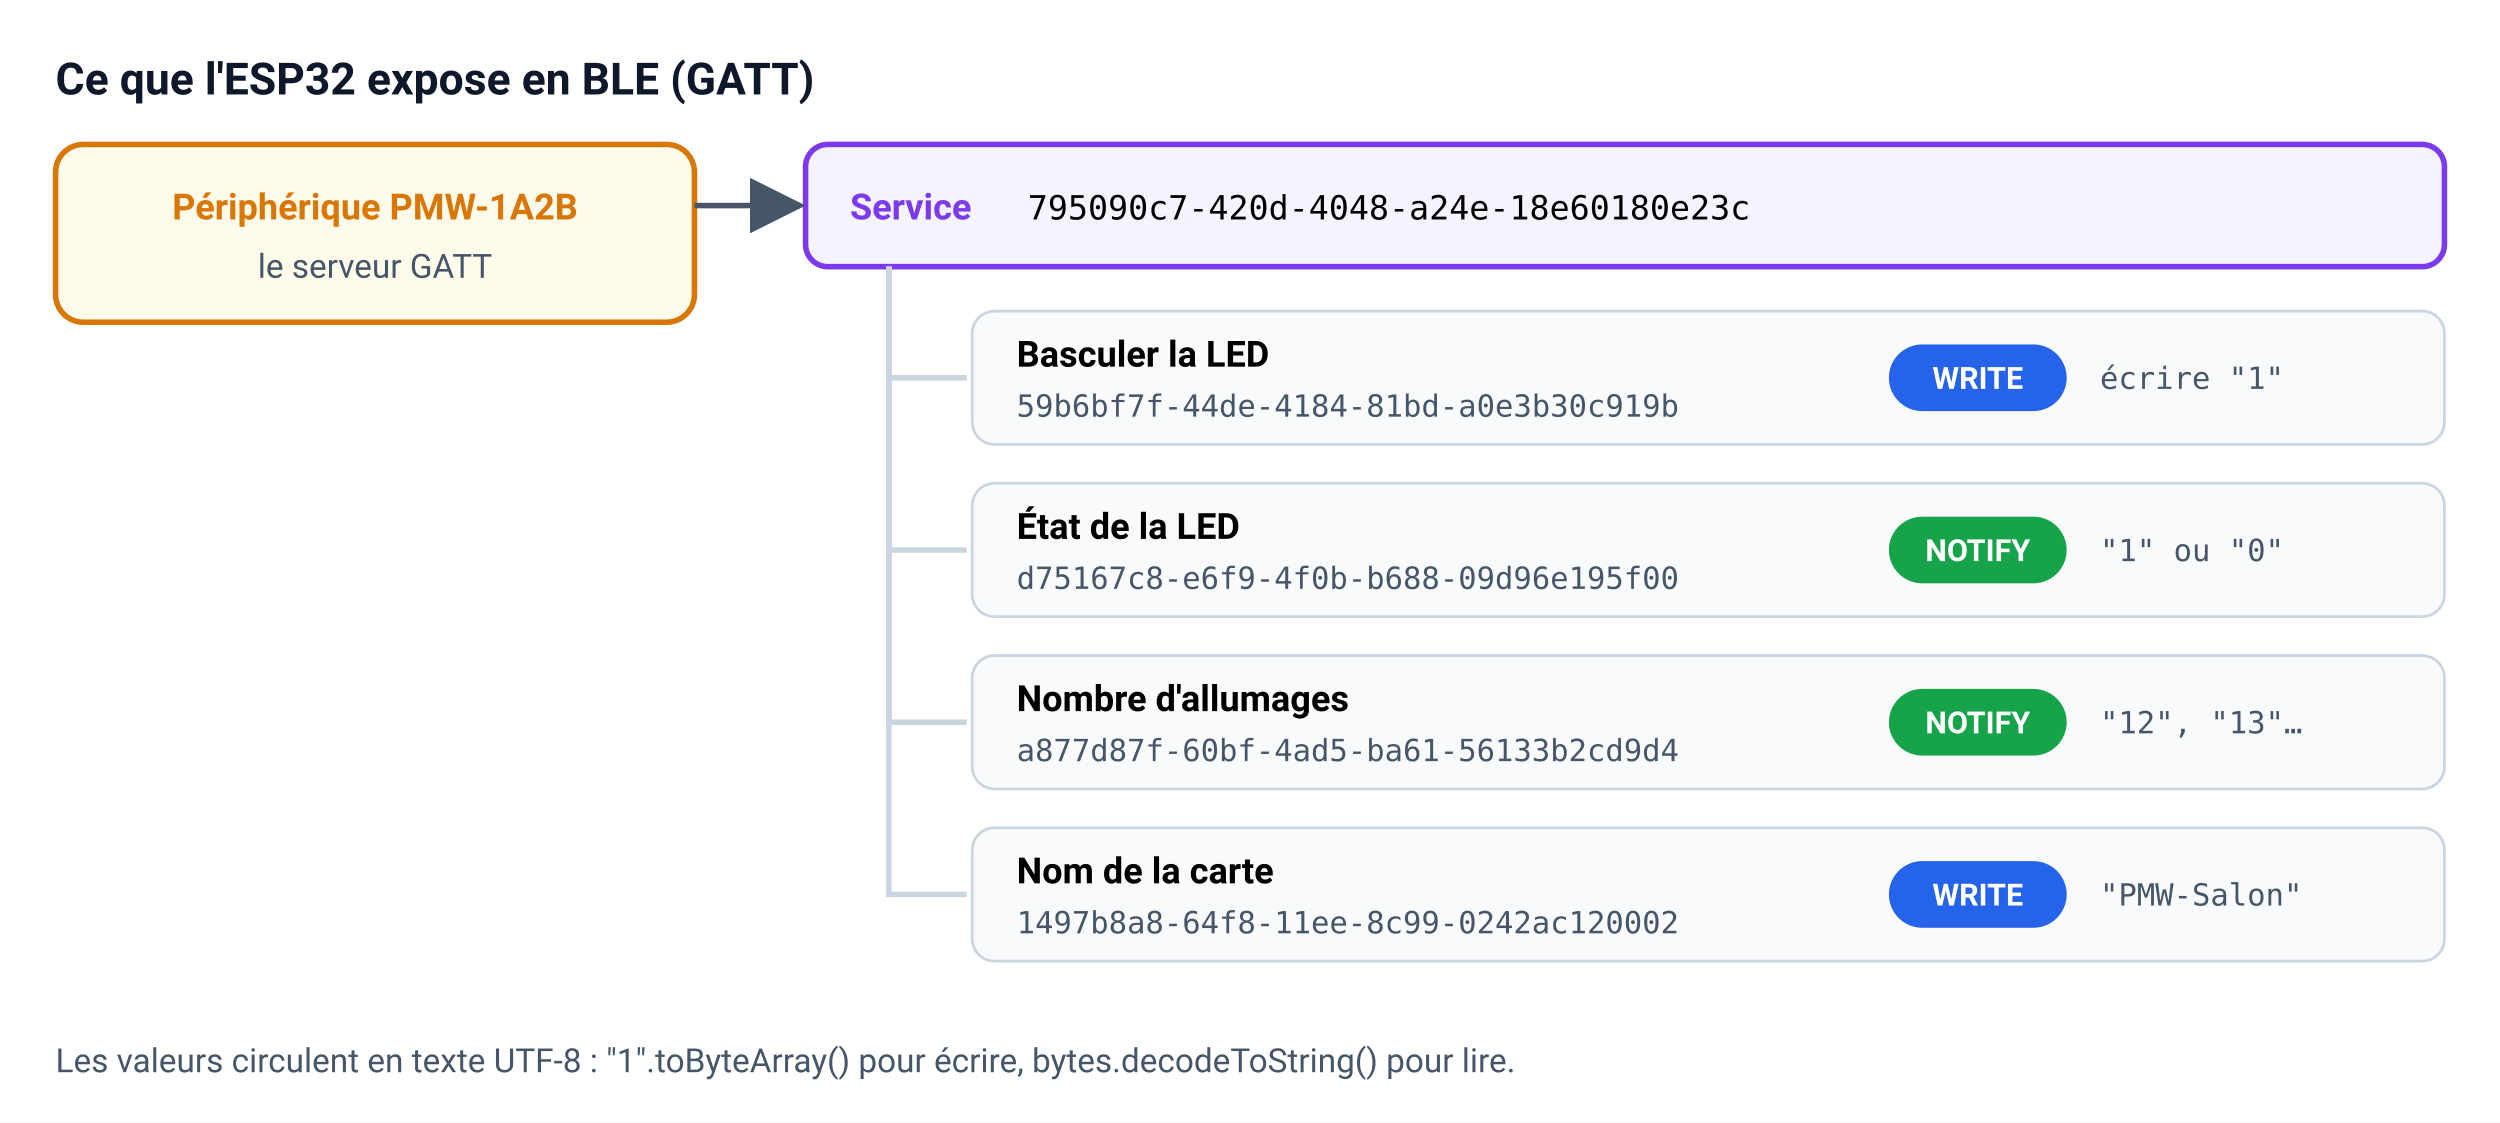
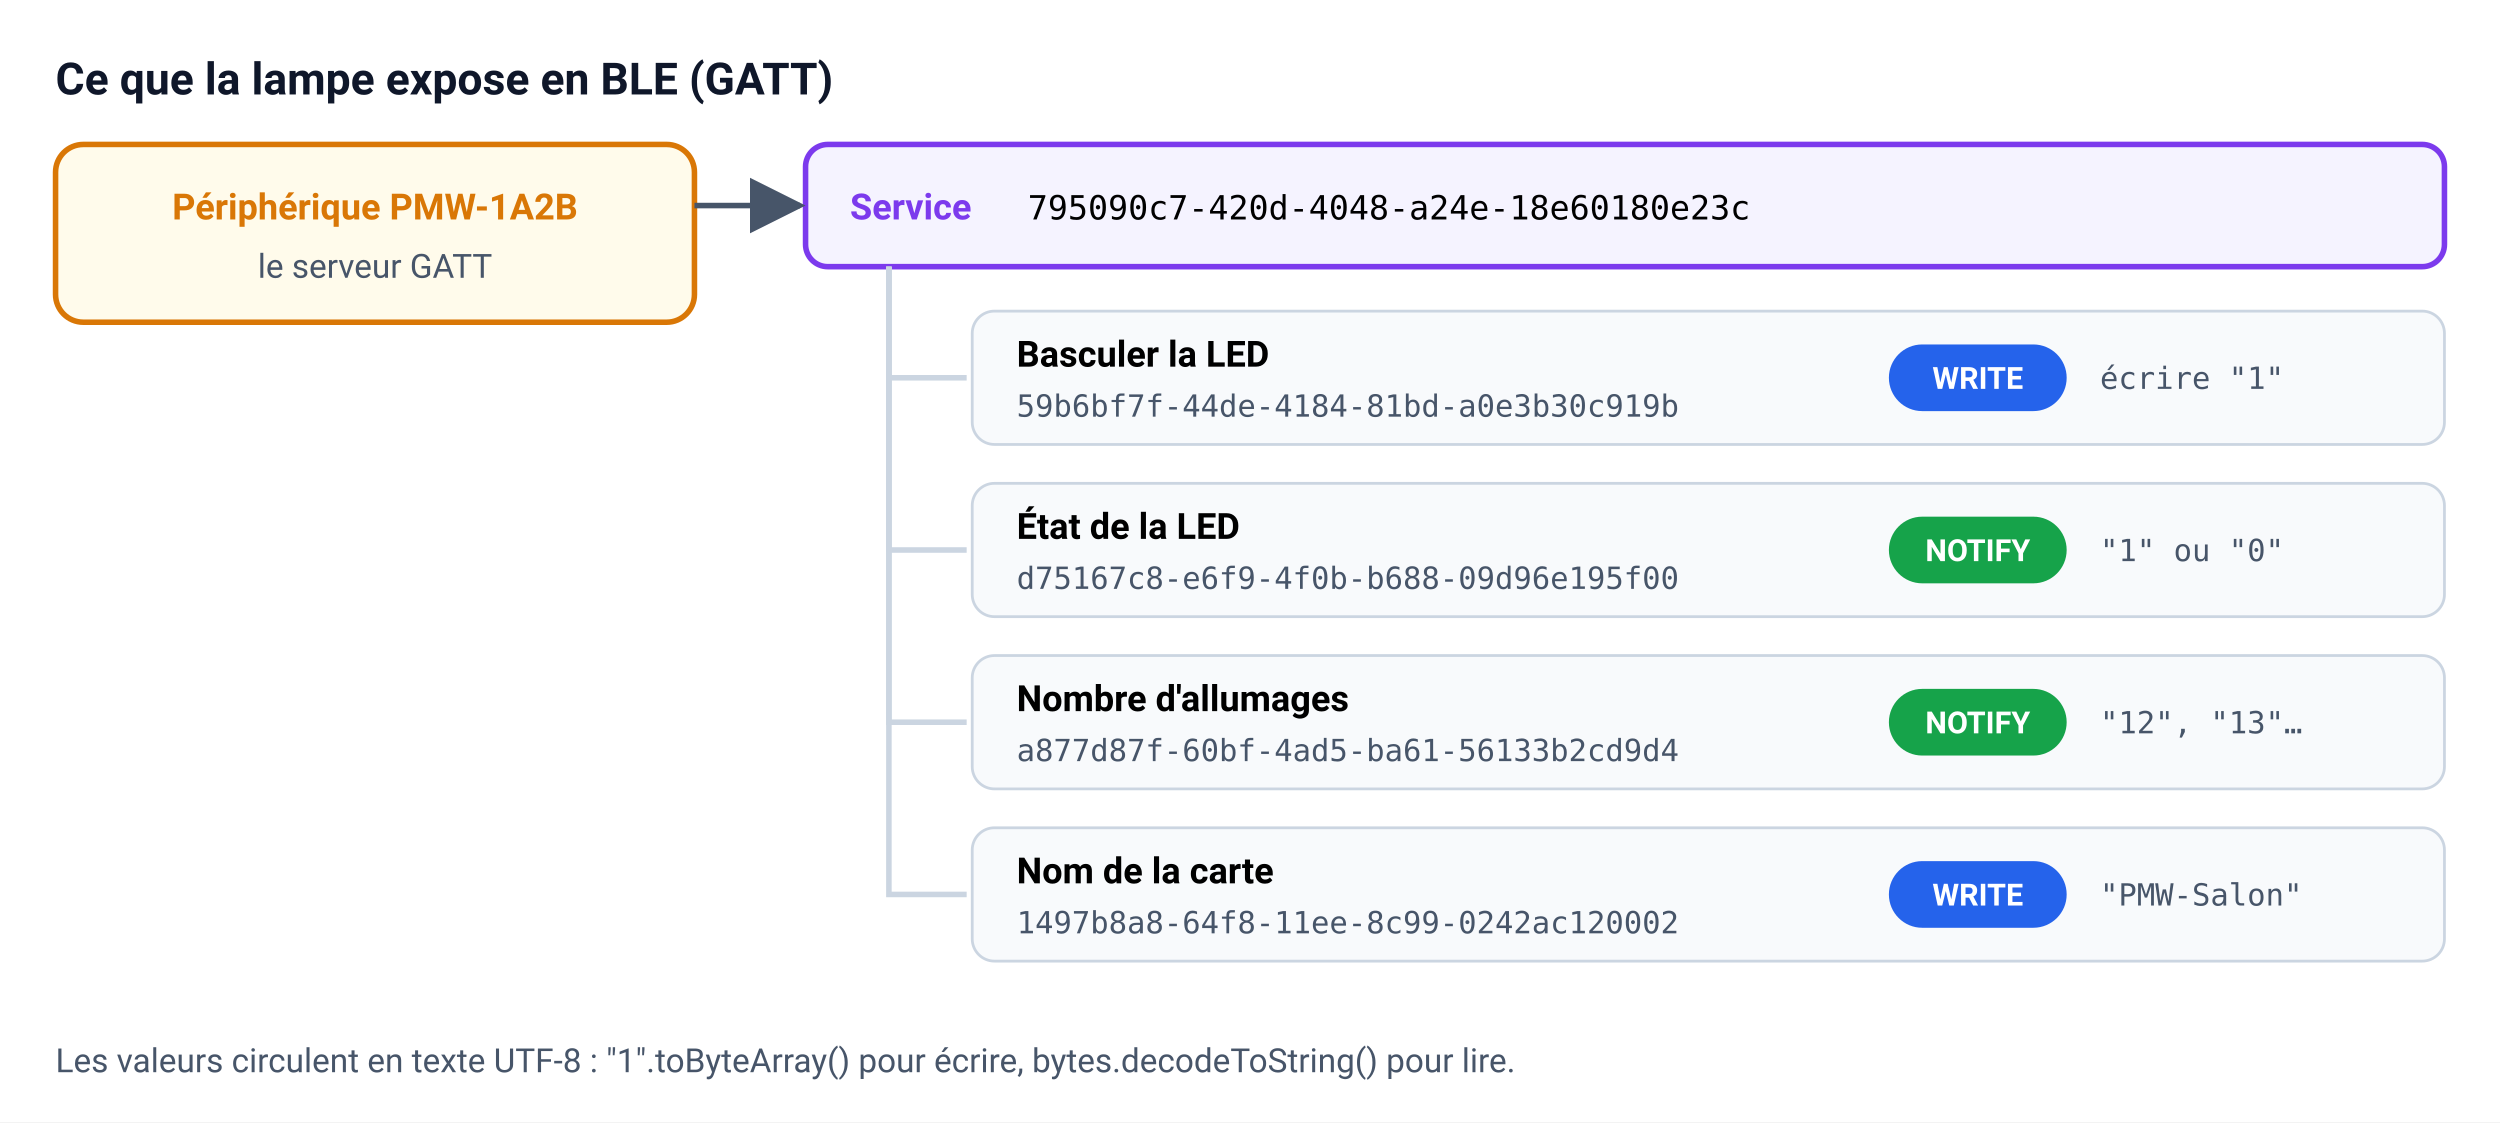
<svg xmlns="http://www.w3.org/2000/svg" style="font-variant-ligatures:none" font-family="system-ui, -apple-system, 'Segoe UI', Roboto, sans-serif" font-size="13" width="900" height="404" viewBox="0 0 900 404">
  <defs>
    <marker id="arrow" markerWidth="10" markerHeight="10" refX="9" refY="5" orient="auto" markerUnits="strokeWidth">
      <path d="M0,0 L10,5 L0,10 z" fill="#475569" />
    </marker>
    <marker id="arrowg" markerWidth="10" markerHeight="10" refX="9" refY="5" orient="auto" markerUnits="strokeWidth">
      <path d="M0,0 L10,5 L0,10 z" fill="#16a34a" />
    </marker>
    <marker id="arrowr" markerWidth="10" markerHeight="10" refX="9" refY="5" orient="auto" markerUnits="strokeWidth">
      <path d="M0,0 L10,5 L0,10 z" fill="#dc2626" />
    </marker>
    <marker id="arrowb" markerWidth="10" markerHeight="10" refX="9" refY="5" orient="auto" markerUnits="strokeWidth">
      <path d="M0,0 L10,5 L0,10 z" fill="#2563eb" />
    </marker>
  </defs>
  <rect width="900" height="404" fill="#ffffff" />
-   <text x="20" y="34" font-weight="600" font-size="16" fill="#0f172a">Ce que l'ESP32 expose en BLE (GATT)</text>
+   <text x="20" y="34" font-weight="600" font-size="16" fill="#0f172a">Ce que la lampe expose en BLE (GATT)</text>
  <rect x="20" y="52" width="230" height="64" rx="10" fill="#fffbeb" stroke="#d97706" stroke-width="2" />
  <text x="135" y="79" text-anchor="middle" font-weight="600" fill="#d97706">Périphérique PMW-1A2B</text>
  <text x="135" y="100" text-anchor="middle" font-size="12" fill="#475569">le serveur GATT</text>
  <rect x="290" y="52" width="590" height="44" rx="8" fill="#f5f3ff" stroke="#7c3aed" stroke-width="2" />
  <text x="306" y="79" font-weight="600" fill="#7c3aed">Service</text>
  <text x="370" y="79" font-family="ui-monospace, monospace" font-size="12">795090c7-420d-4048-a24e-18e60180e23c</text>
  <line x1="250" y1="74" x2="288" y2="74" stroke="#475569" stroke-width="2" marker-end="url(#arrow)" />
  <path d="M320 96 V136 H348" fill="none" stroke="#cbd5e1" stroke-width="2" />
  <rect x="350" y="112" width="530" height="48" rx="8" fill="#f8fafc" stroke="#cbd5e1" />
  <text x="366" y="132" font-weight="600">Basculer la LED</text>
  <text x="366" y="150" font-family="ui-monospace, monospace" font-size="11" fill="#475569">59b6bf7f-44de-4184-81bd-a0e3b30c919b</text>
  <rect x="680" y="124" width="64" height="24" rx="12" fill="#2563eb" />
  <text x="712" y="140" text-anchor="middle" font-size="11" font-weight="700" fill="#ffffff">WRITE</text>
  <text x="756" y="140" font-size="11" font-family="ui-monospace, monospace" fill="#475569">écrire "1"</text>
  <path d="M320 96 V198 H348" fill="none" stroke="#cbd5e1" stroke-width="2" />
  <rect x="350" y="174" width="530" height="48" rx="8" fill="#f8fafc" stroke="#cbd5e1" />
  <text x="366" y="194" font-weight="600">État de la LED</text>
  <text x="366" y="212" font-family="ui-monospace, monospace" font-size="11" fill="#475569">d75167c8-e6f9-4f0b-b688-09d96e195f00</text>
  <rect x="680" y="186" width="64" height="24" rx="12" fill="#16a34a" />
  <text x="712" y="202" text-anchor="middle" font-size="11" font-weight="700" fill="#ffffff">NOTIFY</text>
  <text x="756" y="202" font-size="11" font-family="ui-monospace, monospace" fill="#475569">"1" ou "0"</text>
  <path d="M320 96 V260 H348" fill="none" stroke="#cbd5e1" stroke-width="2" />
  <rect x="350" y="236" width="530" height="48" rx="8" fill="#f8fafc" stroke="#cbd5e1" />
  <text x="366" y="256" font-weight="600">Nombre d'allumages</text>
  <text x="366" y="274" font-family="ui-monospace, monospace" font-size="11" fill="#475569">a877d87f-60bf-4ad5-ba61-56133b2cd9d4</text>
  <rect x="680" y="248" width="64" height="24" rx="12" fill="#16a34a" />
  <text x="712" y="264" text-anchor="middle" font-size="11" font-weight="700" fill="#ffffff">NOTIFY</text>
  <text x="756" y="264" font-size="11" font-family="ui-monospace, monospace" fill="#475569">"12", "13"…</text>
  <path d="M320 96 V322 H348" fill="none" stroke="#cbd5e1" stroke-width="2" />
  <rect x="350" y="298" width="530" height="48" rx="8" fill="#f8fafc" stroke="#cbd5e1" />
  <text x="366" y="318" font-weight="600">Nom de la carte</text>
  <text x="366" y="336" font-family="ui-monospace, monospace" font-size="11" fill="#475569">1497b8a8-64f8-11ee-8c99-0242ac120002</text>
  <rect x="680" y="310" width="64" height="24" rx="12" fill="#2563eb" />
  <text x="712" y="326" text-anchor="middle" font-size="11" font-weight="700" fill="#ffffff">WRITE</text>
  <text x="756" y="326" font-size="11" font-family="ui-monospace, monospace" fill="#475569">"PMW-Salon"</text>
  <text x="20" y="386" font-size="12" fill="#475569">Les valeurs circulent en texte UTF-8 : "1".toByteArray() pour écrire, bytes.decodeToString() pour lire.</text>
</svg>
